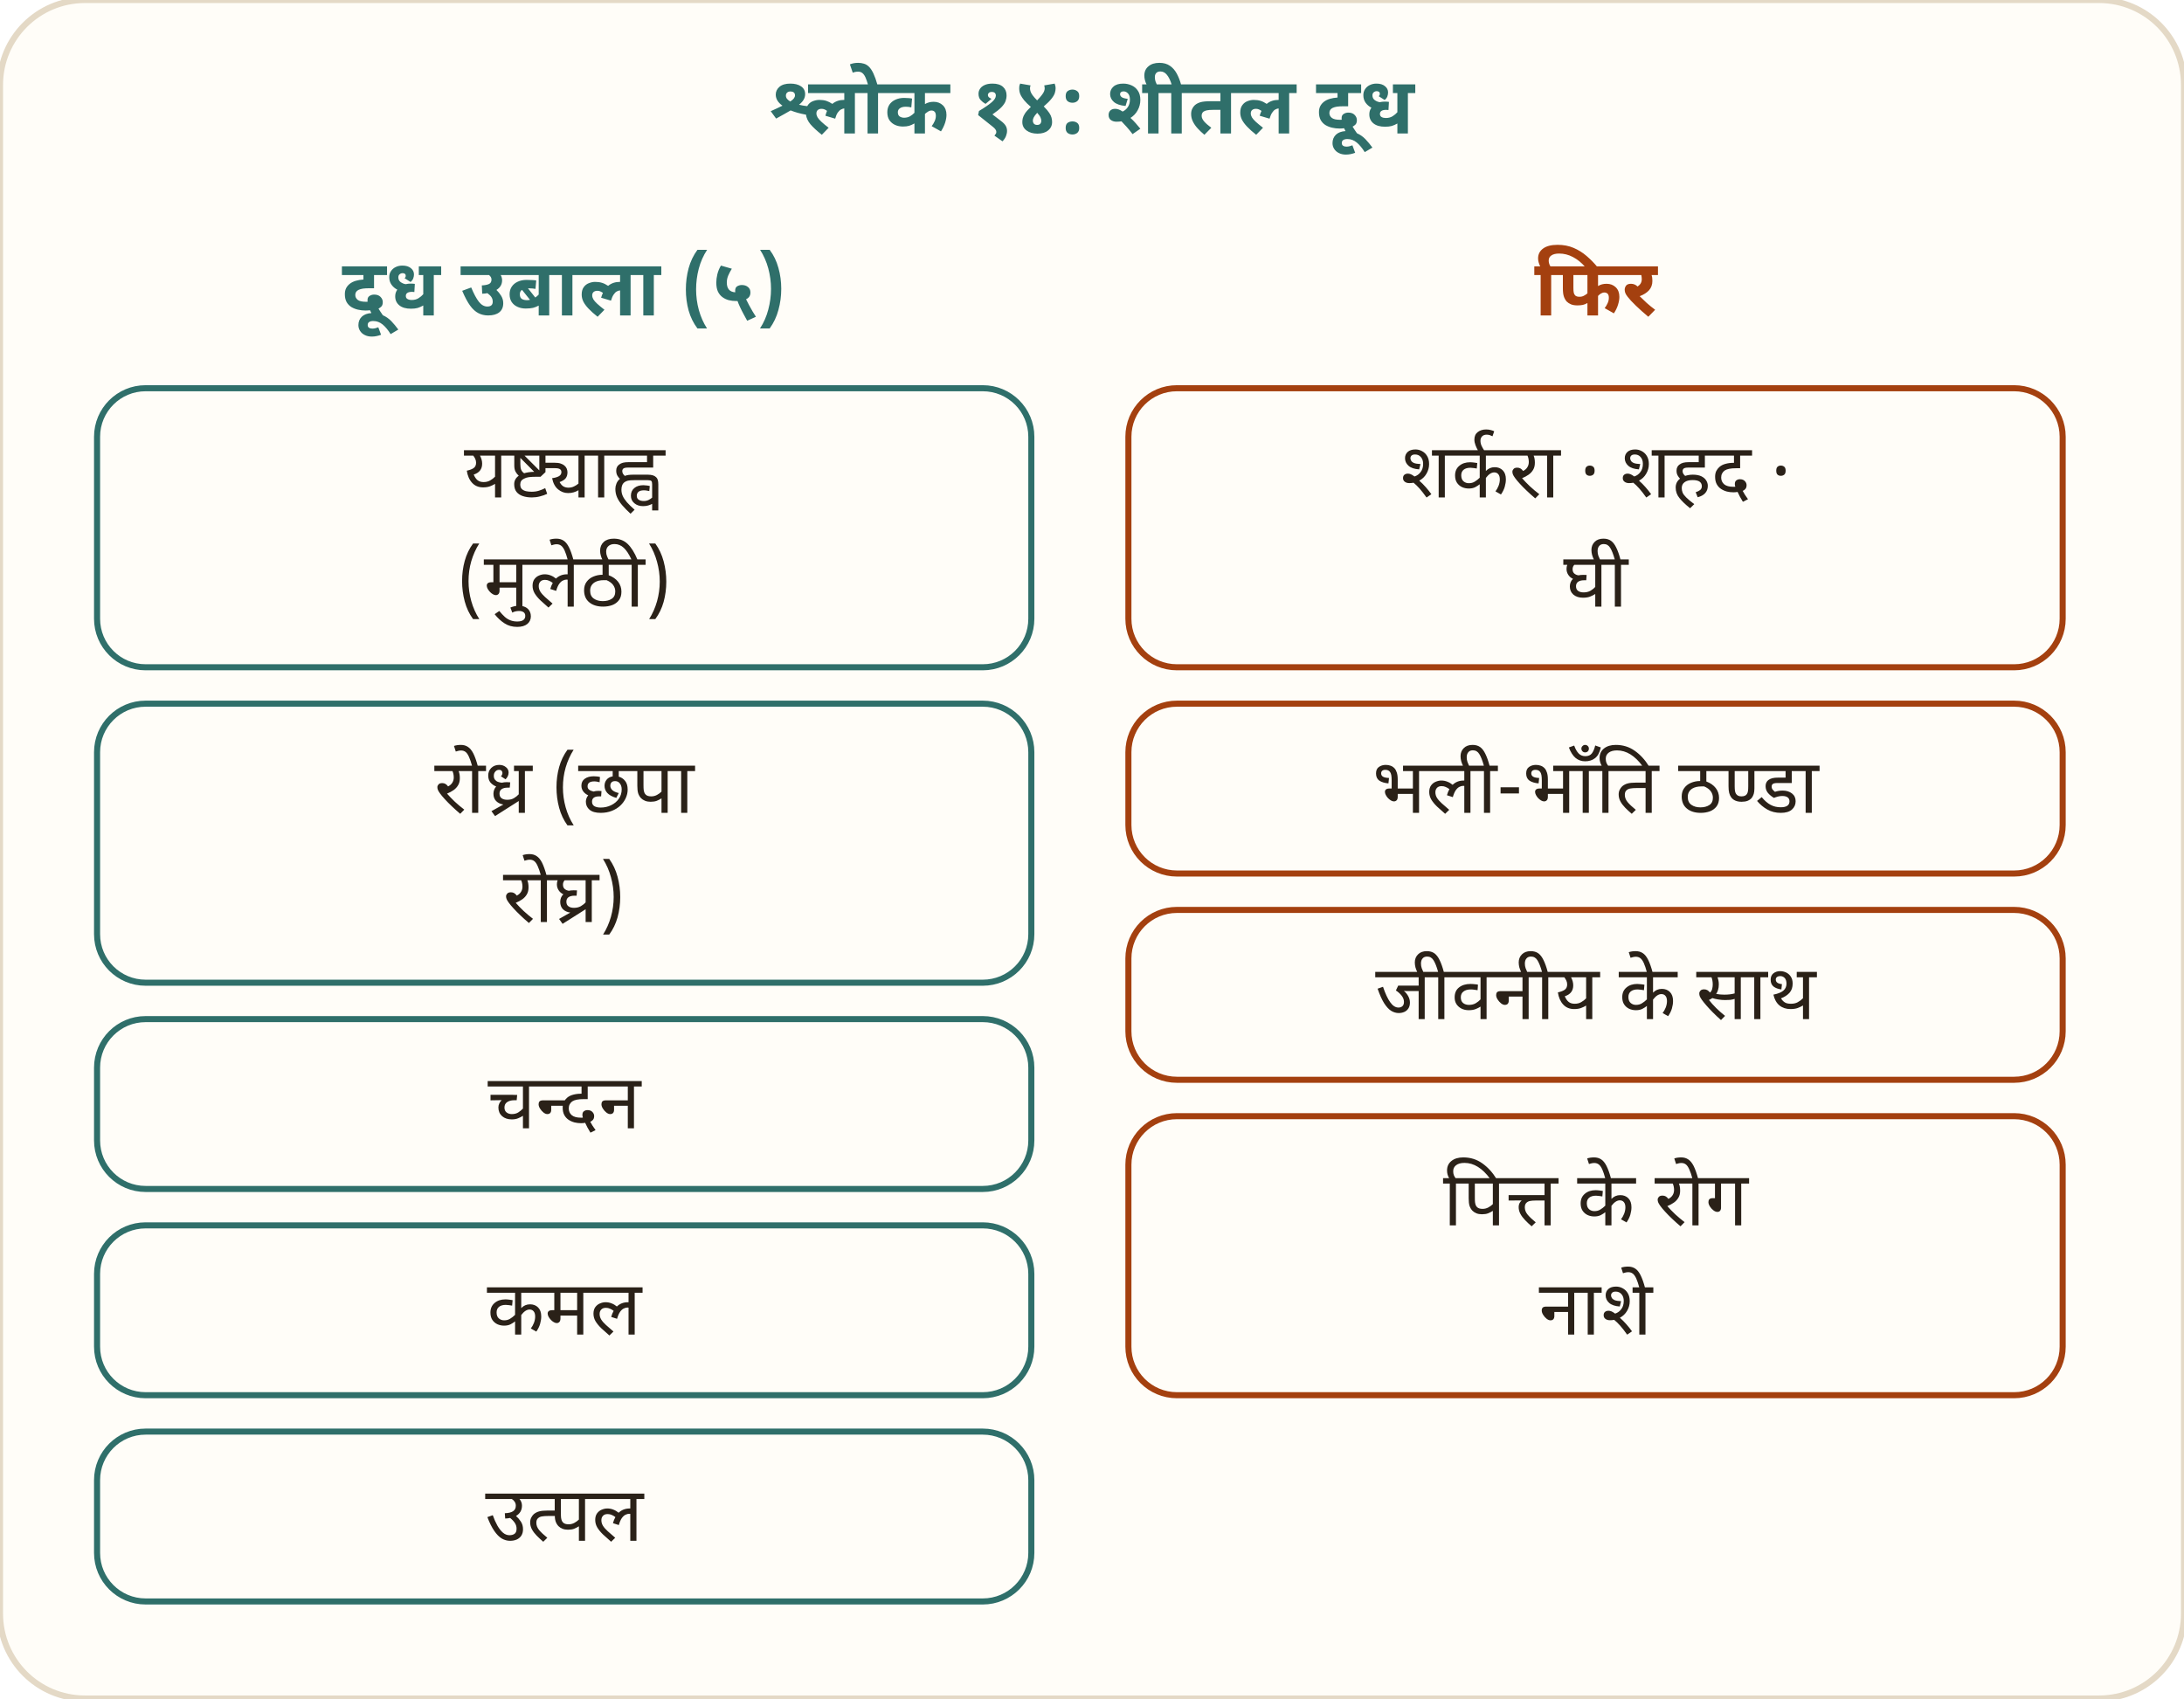
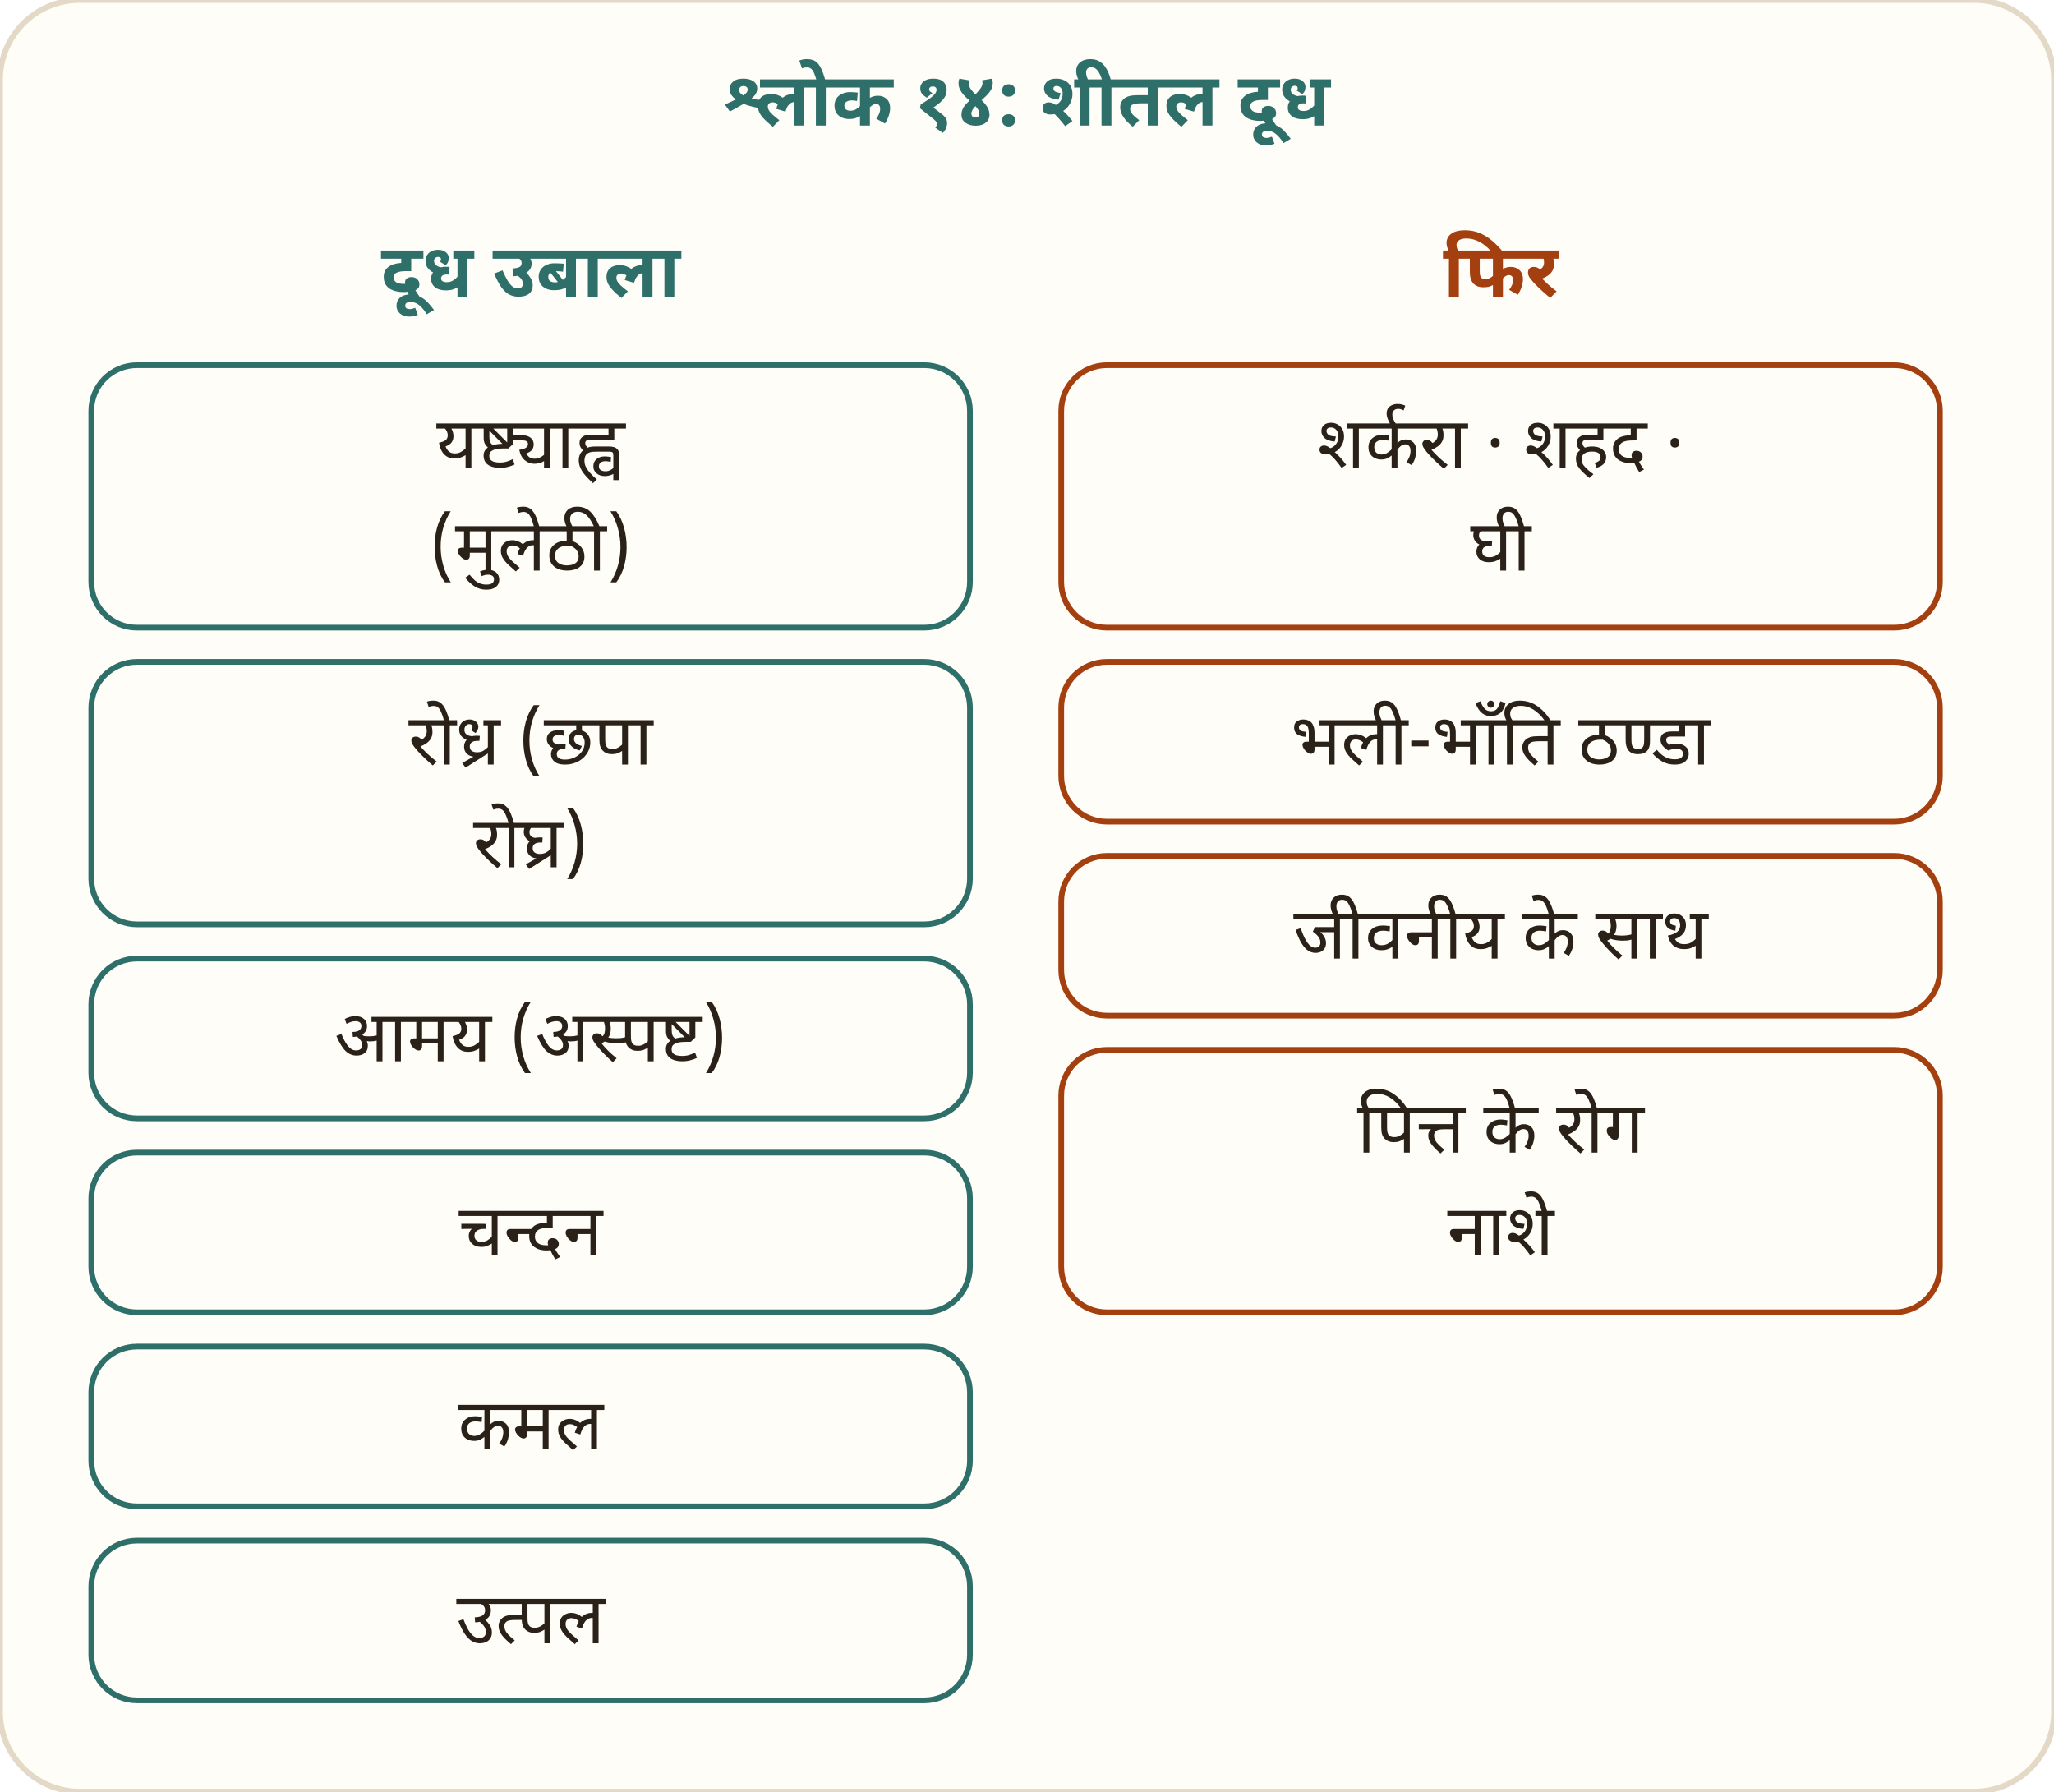
- <svg xmlns="http://www.w3.org/2000/svg" viewBox="0 0 360 280" role="img">
-   <rect width="360" height="280" rx="14" fill="#fffdf8" stroke="#e4d9c6" />
+ <svg xmlns="http://www.w3.org/2000/svg" viewBox="0 0 360 314" role="img">
+   <rect width="360" height="314" rx="14" fill="#fffdf8" stroke="#e4d9c6" />
  <text x="180" y="22" font-family="'Noto Sans Devanagari','Mukta','Nirmala UI','Mangal',sans-serif" font-size="13" font-weight="700" fill="#2f6f6a" text-anchor="middle">श्लोक १४: शीतल दूध</text>
-   <text x="93" y="52" font-family="'Noto Sans Devanagari','Mukta','Nirmala UI','Mangal',sans-serif" font-size="13" font-weight="700" fill="#2f6f6a" text-anchor="middle">दूध उबाला (५)</text>
+   <text x="93" y="52" font-family="'Noto Sans Devanagari','Mukta','Nirmala UI','Mangal',sans-serif" font-size="13" font-weight="700" fill="#2f6f6a" text-anchor="middle">दूध उबाला</text>
  <rect x="16" y="64" width="154" height="46" rx="8" fill="#fffdf8" stroke="#2f6f6a" />
  <text x="93.0" y="82.0" font-family="'Noto Sans Devanagari','Mukta','Nirmala UI','Mangal',sans-serif" font-size="12.5" font-weight="500" fill="#2a2118" text-anchor="middle">यष्ट्याह्व</text>
  <text x="93.0" y="100.0" font-family="'Noto Sans Devanagari','Mukta','Nirmala UI','Mangal',sans-serif" font-size="12.5" font-weight="500" fill="#2a2118" text-anchor="middle">(मुलेठी)</text>
  <rect x="16" y="116" width="154" height="46" rx="8" fill="#fffdf8" stroke="#2f6f6a" />
  <text x="93.0" y="134.0" font-family="'Noto Sans Devanagari','Mukta','Nirmala UI','Mangal',sans-serif" font-size="12.5" font-weight="500" fill="#2a2118" text-anchor="middle">रोध्र (छपा</text>
  <text x="93.0" y="152.0" font-family="'Noto Sans Devanagari','Mukta','Nirmala UI','Mangal',sans-serif" font-size="12.5" font-weight="500" fill="#2a2118" text-anchor="middle">रोघ्र)</text>
  <rect x="16" y="168" width="154" height="28" rx="8" fill="#fffdf8" stroke="#2f6f6a" />
-   <text x="93.0" y="186.0" font-family="'Noto Sans Devanagari','Mukta','Nirmala UI','Mangal',sans-serif" font-size="12.5" font-weight="500" fill="#2a2118" text-anchor="middle">चन्दन</text>
+   <text x="93.0" y="186.0" font-family="'Noto Sans Devanagari','Mukta','Nirmala UI','Mangal',sans-serif" font-size="12.5" font-weight="500" fill="#2a2118" text-anchor="middle">आमय (अस्पष्ट)</text>
  <rect x="16" y="202" width="154" height="28" rx="8" fill="#fffdf8" stroke="#2f6f6a" />
-   <text x="93.0" y="220.0" font-family="'Noto Sans Devanagari','Mukta','Nirmala UI','Mangal',sans-serif" font-size="12.5" font-weight="500" fill="#2a2118" text-anchor="middle">कमल</text>
+   <text x="93.0" y="220.0" font-family="'Noto Sans Devanagari','Mukta','Nirmala UI','Mangal',sans-serif" font-size="12.5" font-weight="500" fill="#2a2118" text-anchor="middle">चन्दन</text>
  <rect x="16" y="236" width="154" height="28" rx="8" fill="#fffdf8" stroke="#2f6f6a" />
-   <text x="93.0" y="254.0" font-family="'Noto Sans Devanagari','Mukta','Nirmala UI','Mangal',sans-serif" font-size="12.5" font-weight="500" fill="#2a2118" text-anchor="middle">उत्पल</text>
+   <text x="93.0" y="254.0" font-family="'Noto Sans Devanagari','Mukta','Nirmala UI','Mangal',sans-serif" font-size="12.5" font-weight="500" fill="#2a2118" text-anchor="middle">कमल</text>
+   <rect x="16" y="270" width="154" height="28" rx="8" fill="#fffdf8" stroke="#2f6f6a" />
+   <text x="93.0" y="288.0" font-family="'Noto Sans Devanagari','Mukta','Nirmala UI','Mangal',sans-serif" font-size="12.5" font-weight="500" fill="#2a2118" text-anchor="middle">उत्पल</text>
  <text x="263" y="52" font-family="'Noto Sans Devanagari','Mukta','Nirmala UI','Mangal',sans-serif" font-size="13" font-weight="700" fill="#a4400f" text-anchor="middle">फिर</text>
  <rect x="186" y="64" width="154" height="46" rx="8" fill="#fffdf8" stroke="#a4400f" />
  <text x="263.0" y="82.0" font-family="'Noto Sans Devanagari','Mukta','Nirmala UI','Mangal',sans-serif" font-size="12.5" font-weight="500" fill="#2a2118" text-anchor="middle">शर्करा · शहद ·</text>
  <text x="263.0" y="100.0" font-family="'Noto Sans Devanagari','Mukta','Nirmala UI','Mangal',sans-serif" font-size="12.5" font-weight="500" fill="#2a2118" text-anchor="middle">घी</text>
  <rect x="186" y="116" width="154" height="28" rx="8" fill="#fffdf8" stroke="#a4400f" />
  <text x="263.0" y="134.0" font-family="'Noto Sans Devanagari','Mukta','Nirmala UI','Mangal',sans-serif" font-size="12.5" font-weight="500" fill="#2a2118" text-anchor="middle">भली-भाँति ठण्डा</text>
  <rect x="186" y="150" width="154" height="28" rx="8" fill="#fffdf8" stroke="#a4400f" />
  <text x="263.0" y="168.0" font-family="'Noto Sans Devanagari','Mukta','Nirmala UI','Mangal',sans-serif" font-size="12.5" font-weight="500" fill="#2a2118" text-anchor="middle">जीवनीय के साथ</text>
  <rect x="186" y="184" width="154" height="46" rx="8" fill="#fffdf8" stroke="#a4400f" />
  <text x="263.0" y="202.0" font-family="'Noto Sans Devanagari','Mukta','Nirmala UI','Mangal',sans-serif" font-size="12.5" font-weight="500" fill="#2a2118" text-anchor="middle">पित्त के रोग</text>
  <text x="263.0" y="220.0" font-family="'Noto Sans Devanagari','Mukta','Nirmala UI','Mangal',sans-serif" font-size="12.5" font-weight="500" fill="#2a2118" text-anchor="middle">नाशे</text>
</svg>
